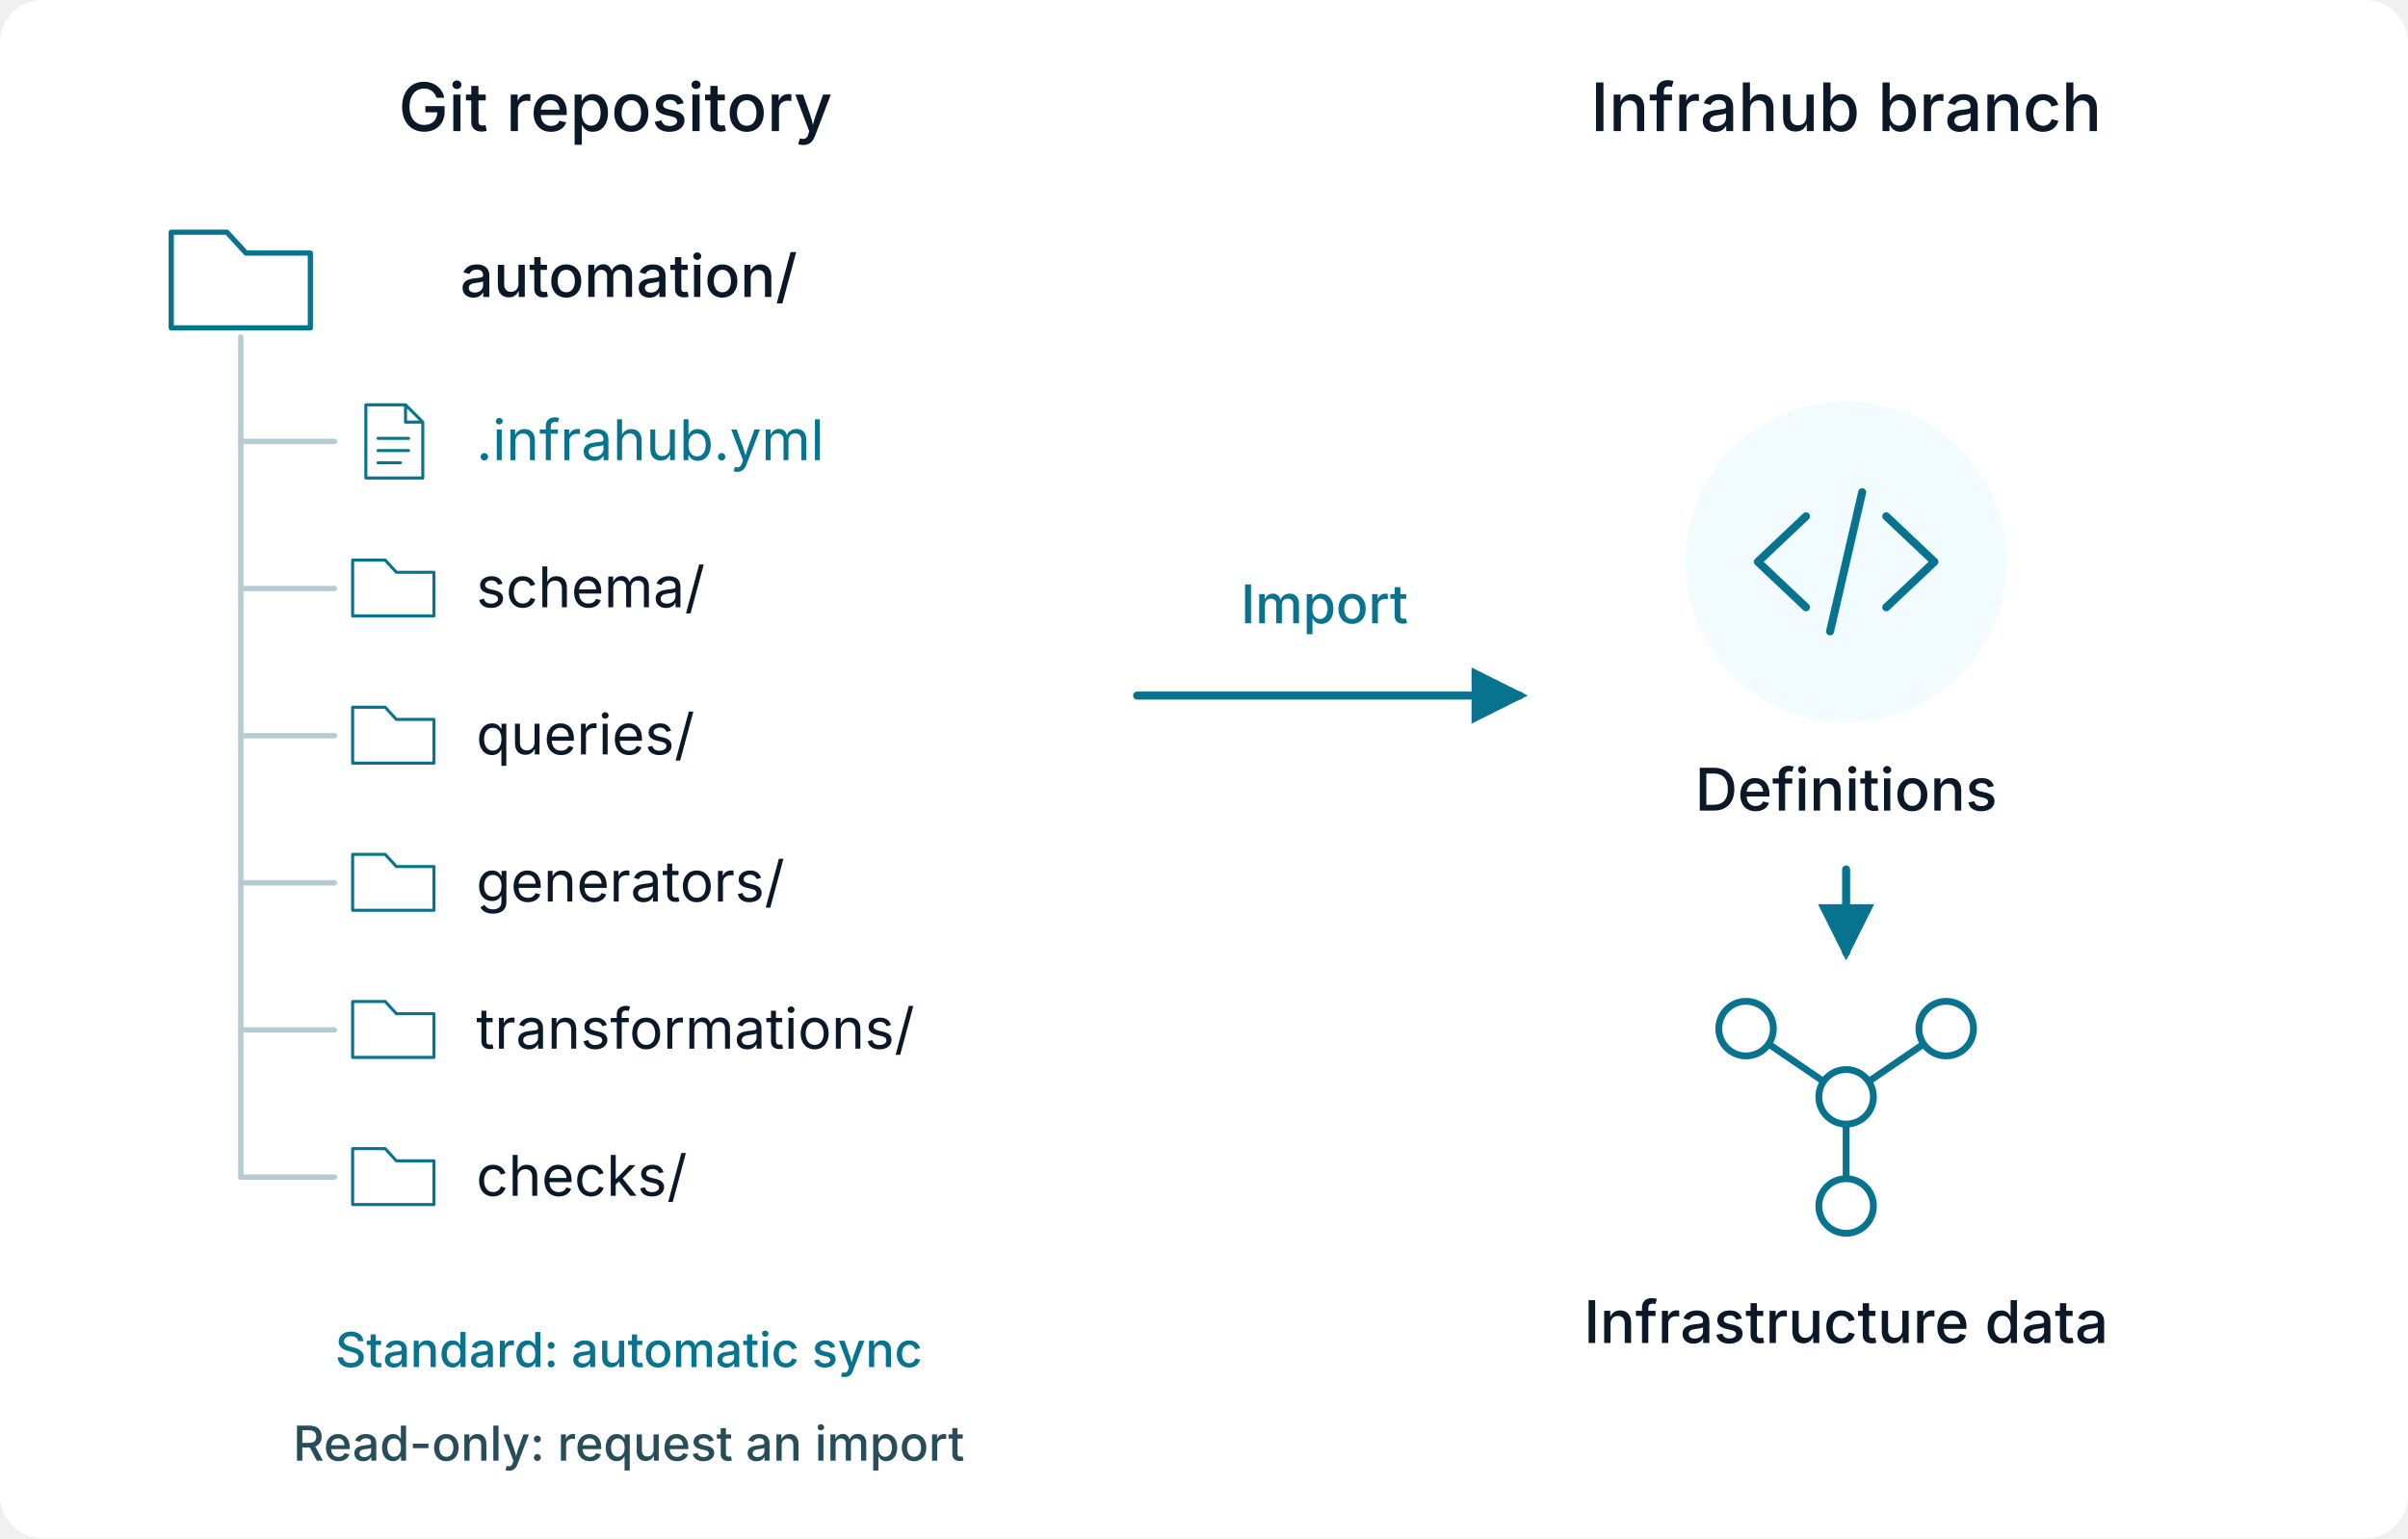
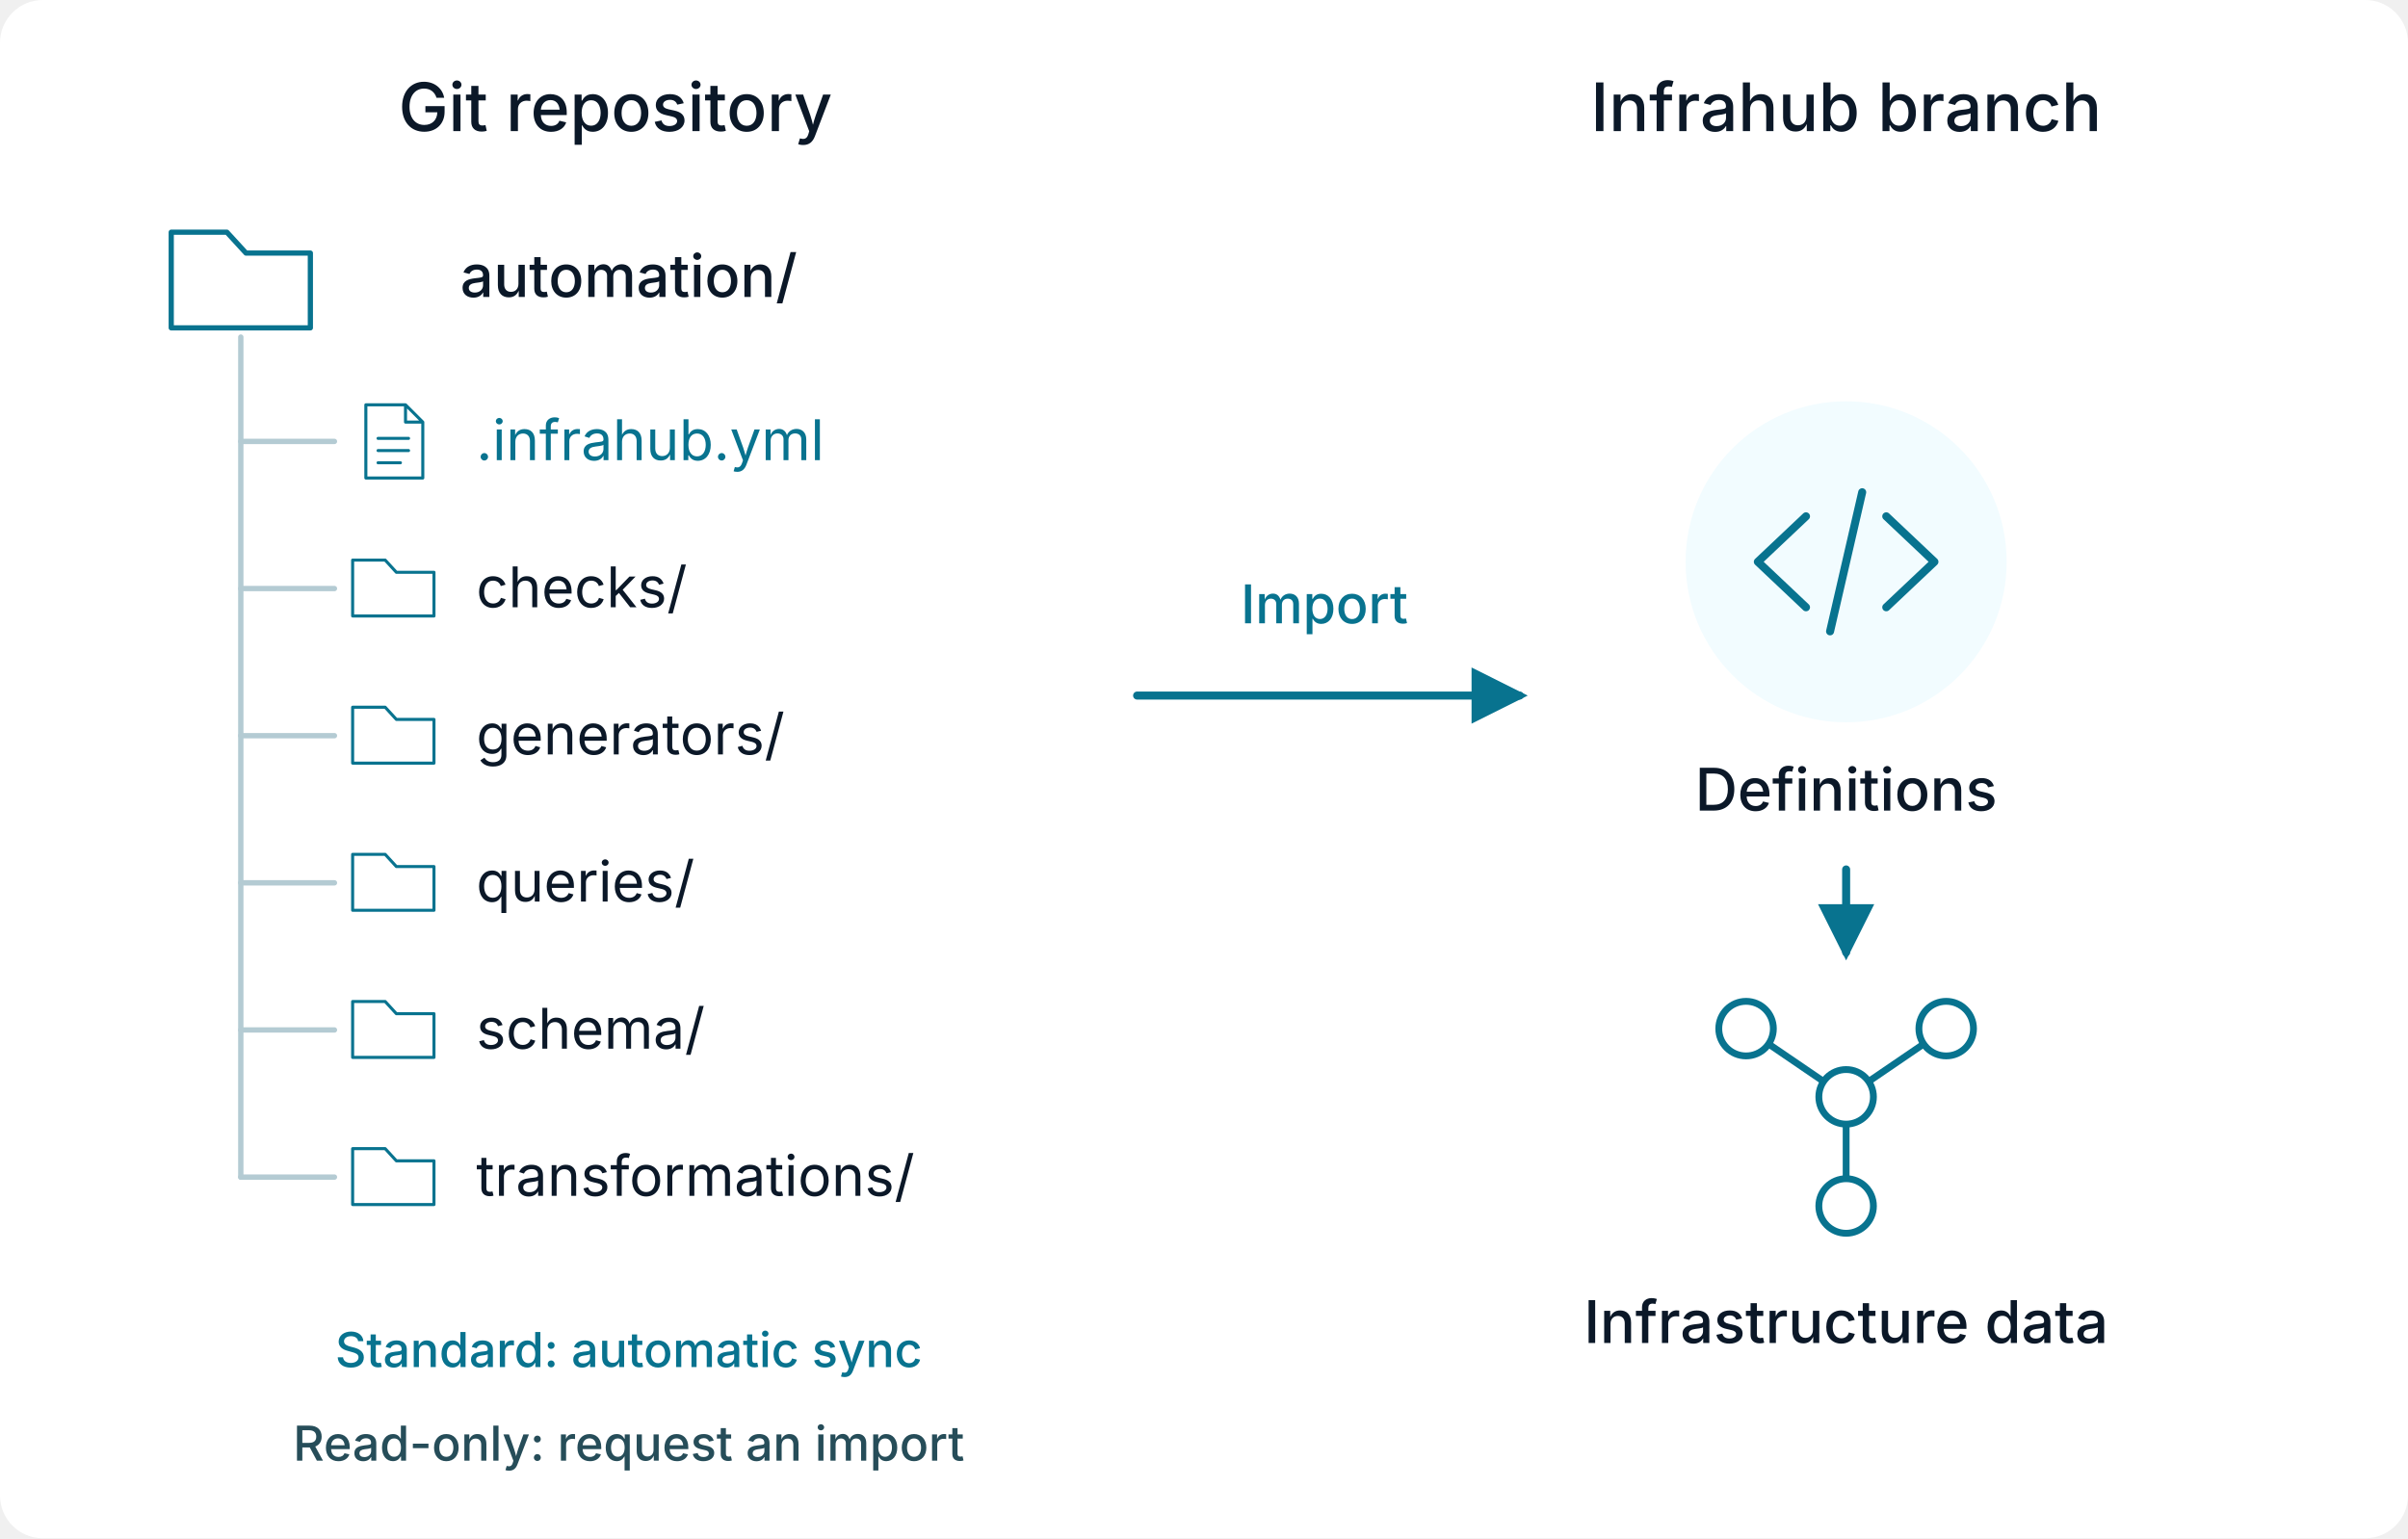
<svg xmlns="http://www.w3.org/2000/svg" width="900" height="575" viewBox="0 0 900 575" role="img" aria-labelledby="title desc">
  <defs>
    <marker id="arrow" markerWidth="7" markerHeight="7" refX="6" refY="3.5" orient="auto">
      <path d="M0 0 L7 3.5 L0 7 Z" fill="#08738f" />
    </marker>
  </defs>
  <rect width="900" height="575" rx="16" fill="white" />
  <g font-family="Inter, Arial, sans-serif">
    <text x="230" y="49" text-anchor="middle" font-size="25" font-weight="500" fill="#0B1828">Git repository</text>
    <text x="690" y="49" text-anchor="middle" font-size="25" font-weight="500" fill="#0B1828">Infrahub branch</text>
    <g transform="translate(90 105) scale(0.65)">
      <path d="M-40 27 V-28 H-8 L3 -16 H40 V27 Z" fill="none" stroke="#08738f" stroke-width="3" stroke-linecap="round" stroke-linejoin="round" />
    </g>
    <text x="235" y="111" text-anchor="middle" font-size="22" font-weight="500" fill="#0B1828">automation/</text>
    <path d="M90 126 V440" fill="none" stroke="#b4cbd3" stroke-width="2" stroke-linecap="round" stroke-linejoin="round" />
    <path d="M90 165 H125" fill="none" stroke="#b4cbd3" stroke-width="2" stroke-linecap="round" stroke-linejoin="round" />
    <g transform="translate(147 165) scale(0.38)">
      <path d="M-27 -36 H12 L29 -19 V36 H-27 Z M12 -36 V-19 H29 M-15 -3 H15 M-15 9 H15 M-15 21 H7" fill="none" stroke="#08738f" stroke-width="3" stroke-linecap="round" stroke-linejoin="round" />
    </g>
    <text x="178" y="172" font-size="21" fill="#08738f">.infrahub.yml</text>
    <path d="M90 220 H125" fill="none" stroke="#b4cbd3" stroke-width="2" stroke-linecap="round" stroke-linejoin="round" />
    <g transform="translate(147 220) scale(0.38)">
      <path d="M-40 27 V-28 H-8 L3 -16 H40 V27 Z" fill="none" stroke="#08738f" stroke-width="3" stroke-linecap="round" stroke-linejoin="round" />
    </g>
-     <text x="178" y="227" font-size="21" fill="#0B1828">schema/</text>
+     <text x="178" y="227" font-size="21" fill="#0B1828">checks/</text>
    <path d="M90 275 H125" fill="none" stroke="#b4cbd3" stroke-width="2" stroke-linecap="round" stroke-linejoin="round" />
    <g transform="translate(147 275) scale(0.38)">
      <path d="M-40 27 V-28 H-8 L3 -16 H40 V27 Z" fill="none" stroke="#08738f" stroke-width="3" stroke-linecap="round" stroke-linejoin="round" />
    </g>
-     <text x="178" y="282" font-size="21" fill="#0B1828">queries/</text>
+     <text x="178" y="282" font-size="21" fill="#0B1828">generators/</text>
    <path d="M90 330 H125" fill="none" stroke="#b4cbd3" stroke-width="2" stroke-linecap="round" stroke-linejoin="round" />
    <g transform="translate(147 330) scale(0.38)">
      <path d="M-40 27 V-28 H-8 L3 -16 H40 V27 Z" fill="none" stroke="#08738f" stroke-width="3" stroke-linecap="round" stroke-linejoin="round" />
    </g>
-     <text x="178" y="337" font-size="21" fill="#0B1828">generators/</text>
+     <text x="178" y="337" font-size="21" fill="#0B1828">queries/</text>
    <path d="M90 385 H125" fill="none" stroke="#b4cbd3" stroke-width="2" stroke-linecap="round" stroke-linejoin="round" />
    <g transform="translate(147 385) scale(0.38)">
      <path d="M-40 27 V-28 H-8 L3 -16 H40 V27 Z" fill="none" stroke="#08738f" stroke-width="3" stroke-linecap="round" stroke-linejoin="round" />
    </g>
-     <text x="178" y="392" font-size="21" fill="#0B1828">transformations/</text>
+     <text x="178" y="392" font-size="21" fill="#0B1828">schema/</text>
    <path d="M90 440 H125" fill="none" stroke="#b4cbd3" stroke-width="2" stroke-linecap="round" stroke-linejoin="round" />
    <g transform="translate(147 440) scale(0.38)">
      <path d="M-40 27 V-28 H-8 L3 -16 H40 V27 Z" fill="none" stroke="#08738f" stroke-width="3" stroke-linecap="round" stroke-linejoin="round" />
    </g>
-     <text x="178" y="447" font-size="21" fill="#0B1828">checks/</text>
+     <text x="178" y="447" font-size="21" fill="#0B1828">transformations/</text>
    <path d="M425 260 H568" fill="none" stroke="#08738f" stroke-width="3" stroke-linecap="round" stroke-linejoin="round" marker-end="url(#arrow)" />
    <text x="495" y="233" text-anchor="middle" font-size="20" font-weight="500" fill="#08738f">Import</text>
    <circle cx="690" cy="210" r="60" fill="#f2fcff" stroke="none" stroke-width="3" />
    <g transform="translate(690 210) scale(1)">
      <path d="M-15 -17 L-33 0 L-15 17 M15 -17 L33 0 L15 17 M6 -26 L-6 26" fill="none" stroke="#08738f" stroke-width="3" stroke-linecap="round" stroke-linejoin="round" />
    </g>
    <text x="690" y="303" text-anchor="middle" font-size="22" font-weight="500" fill="#0B1828">Definitions</text>
    <path d="M690 325 V356" fill="none" stroke="#08738f" stroke-width="3" stroke-linecap="round" stroke-linejoin="round" marker-end="url(#arrow)" />
    <g transform="translate(690 410) scale(0.85)">
      <path d="M0 0 L-44 -30 M0 0 L44 -30 M0 0 L0 48" fill="none" stroke="#08738f" stroke-width="3" stroke-linecap="round" stroke-linejoin="round" />
      <circle cx="0" cy="0" r="12" fill="white" stroke="#08738f" stroke-width="3" />
      <circle cx="-44" cy="-30" r="12" fill="white" stroke="#08738f" stroke-width="3" />
      <circle cx="44" cy="-30" r="12" fill="white" stroke="#08738f" stroke-width="3" />
      <circle cx="0" cy="48" r="12" fill="white" stroke="#08738f" stroke-width="3" />
    </g>
    <text x="690" y="502" text-anchor="middle" font-size="22" font-weight="500" fill="#0B1828">Infrastructure data</text>
    <text x="235" y="511" text-anchor="middle" font-size="18" font-weight="500" fill="#08738f">Standard: automatic sync</text>
    <text x="235" y="546" text-anchor="middle" font-size="18" font-weight="500" fill="#264D59">Read-only: request an import</text>
  </g>
</svg>
